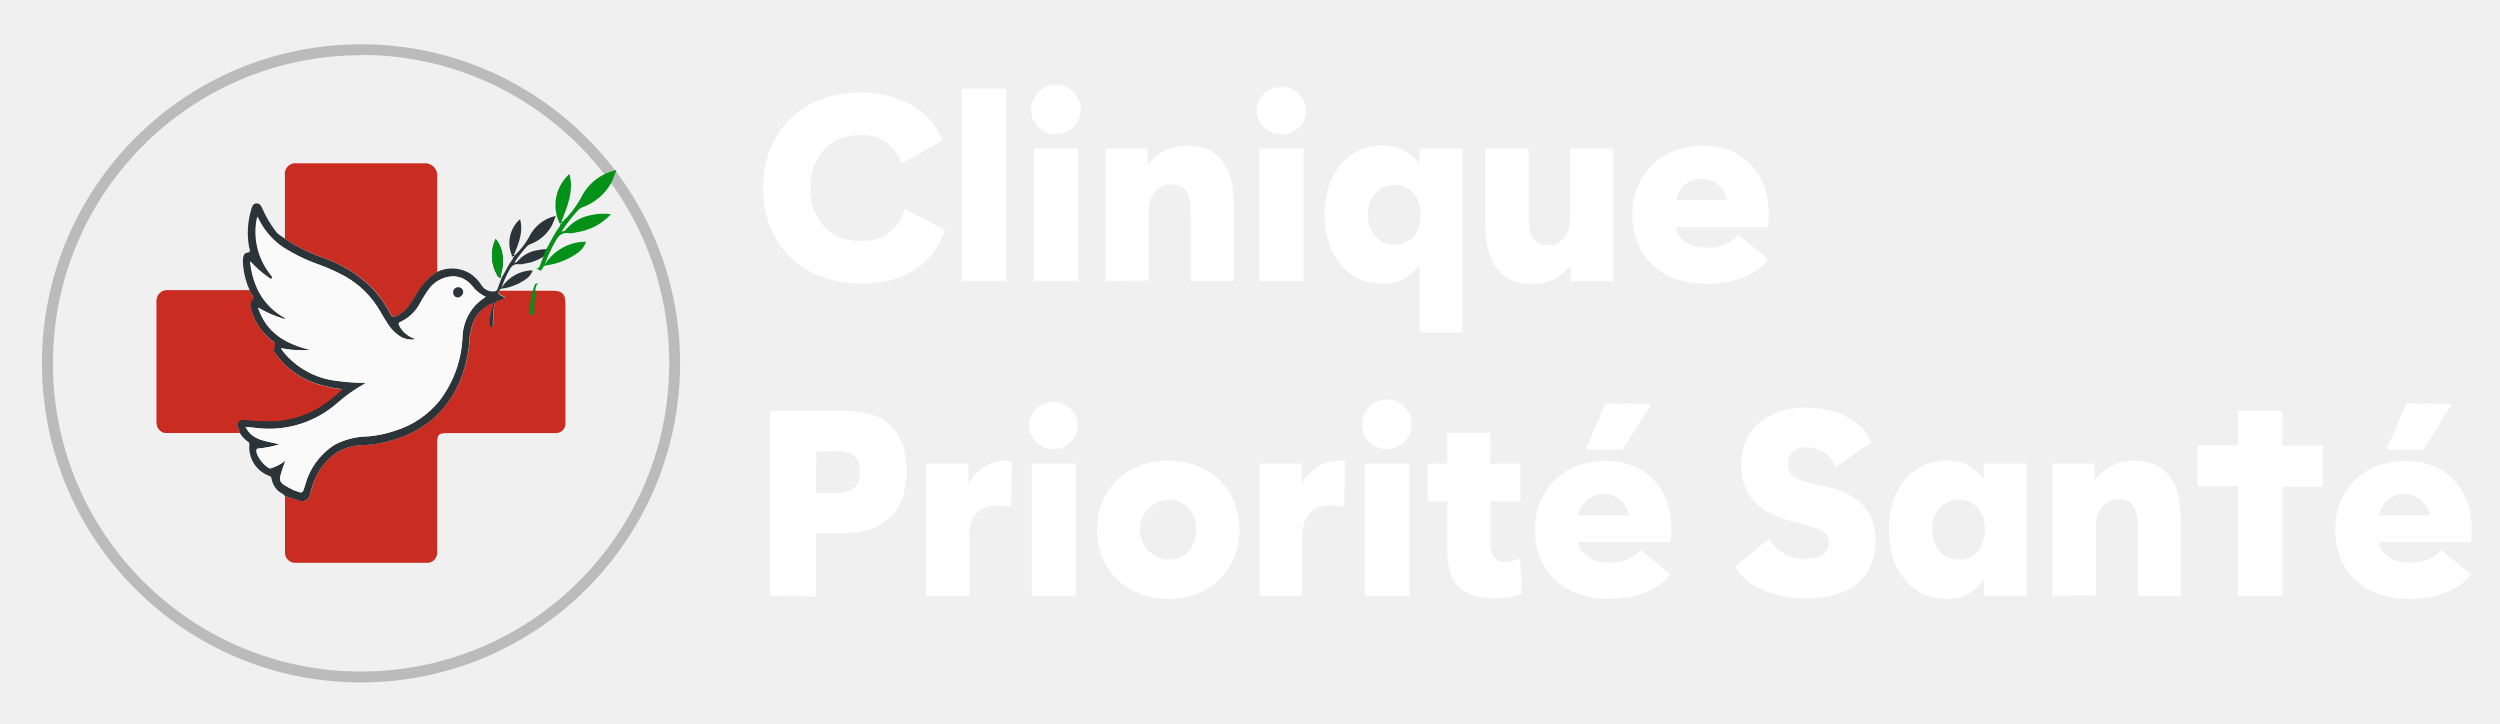
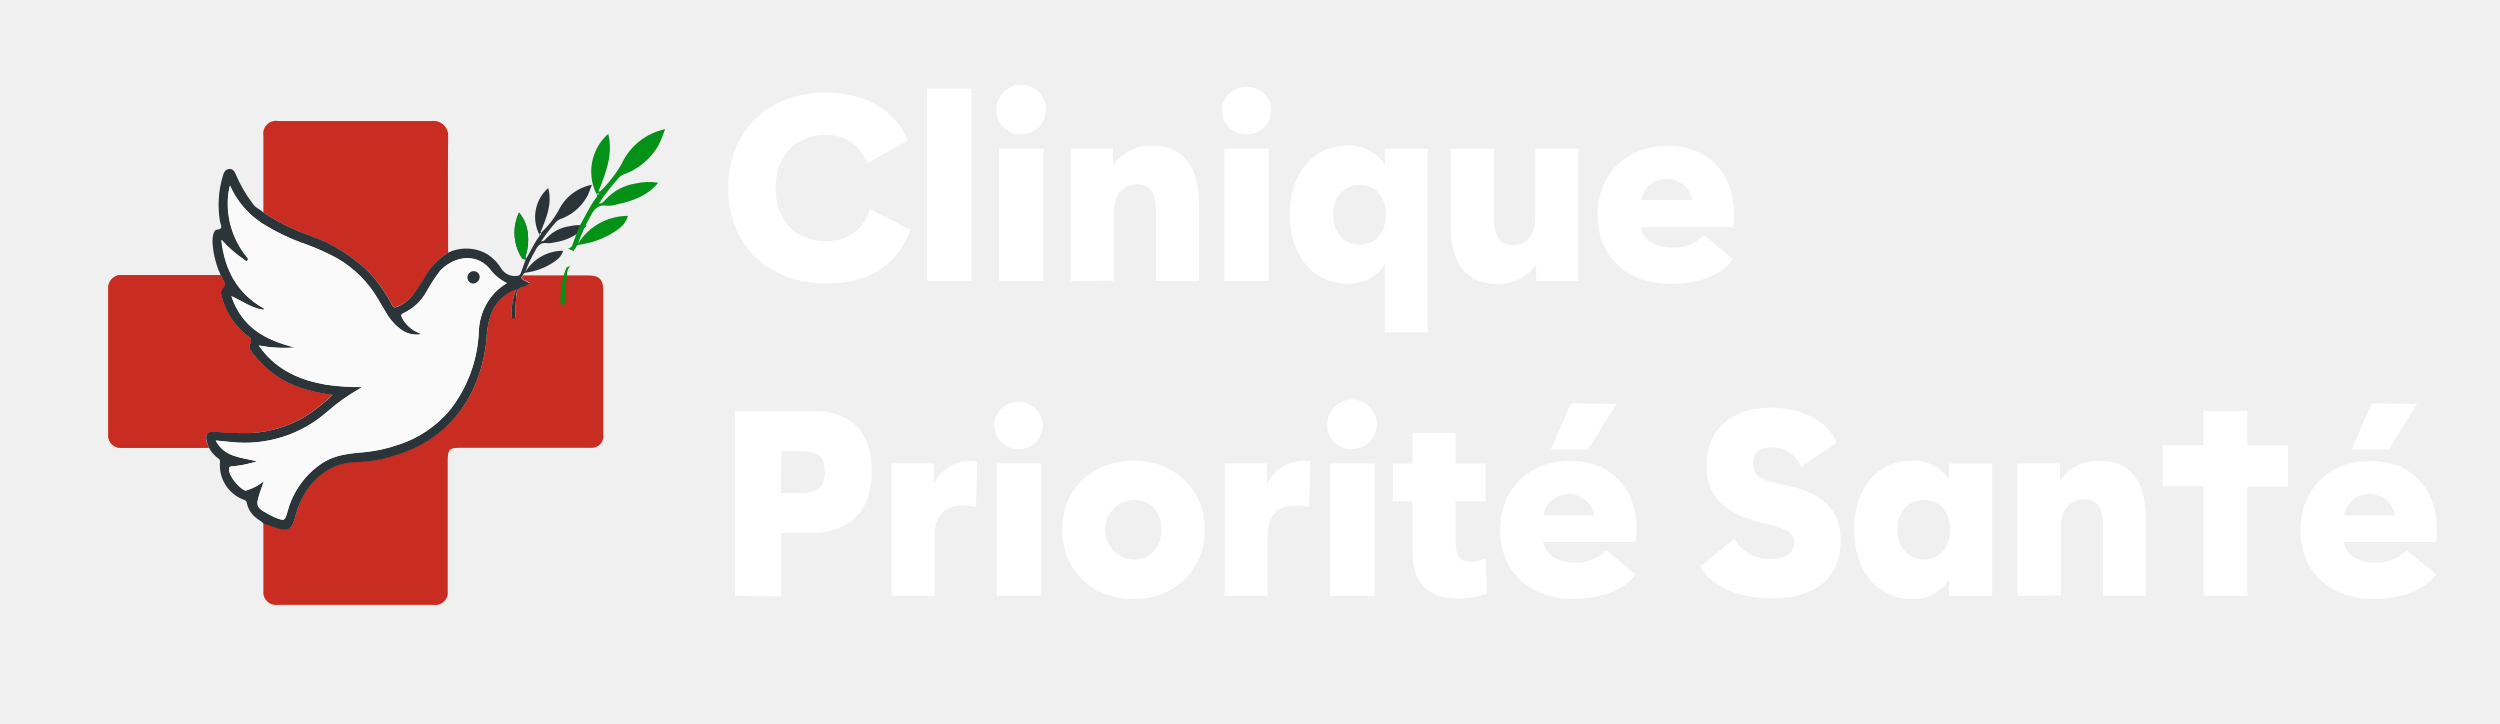
<svg xmlns="http://www.w3.org/2000/svg" id="Calque_1" data-name="Calque 1" viewBox="0 0 358.99 103.96">
  <defs>
-     <style>.cls-1{fill:#c92c20;}.cls-2{fill:#2a3439;}.cls-3{fill:#fbfafa;}.cls-4{fill:#039117;}.cls-5{fill:#fff;}.cls-6{fill:#bcbbbb;}.cls-7{fill:none;}</style>
+     <style>.cls-1{fill:#fff;}.cls-2{fill:#c92c20;}.cls-3{fill:#2a3439;}.cls-4{fill:#fbfafa;}.cls-5{fill:#039117;}.cls-6{fill:none;}</style>
  </defs>
-   <path class="cls-1" d="M71.74,41.75l7.66,0c1.31,0,1.79.49,1.79,1.79V60.65a1.38,1.38,0,0,1-1.52,1.54H64.18c-1.17,0-1.41.23-1.41,1.41V79.14a1.47,1.47,0,0,1-1.63,1.68q-9.28,0-18.58,0a1.49,1.49,0,0,1-1.64-1.63q0-4,0-8c.64.21,1.27.45,1.92.64a1.18,1.18,0,0,0,1.71-.92c.15-.51.28-1,.46-1.53,1-2.88,3.45-5.46,7.11-5.46a15.65,15.65,0,0,0,4.53-.81C63.57,61,66.8,55.31,67.41,49.35a9,9,0,0,1,.78-3.58,4.94,4.94,0,0,1,2.73-2.35,7.89,7.89,0,0,0-.56,3c0,.16-.09.4.22.4s.24-.23.23-.39a20.13,20.13,0,0,1,.12-2.2c0-.57.13-1.06.84-1.17a1.51,1.51,0,0,0,.77-.4l-.71-.37C71.53,42.18,71.45,42,71.74,41.75Z" />
-   <path class="cls-1" d="M34.41,62.18H24.05a1.46,1.46,0,0,1-1.55-1.61V43.37a1.51,1.51,0,0,1,1.71-1.68H35.84c.11.23.21.47.34.69s.27.5,0,.78a1,1,0,0,0-.2,1,8.58,8.58,0,0,0,2.83,4.6c.36.31.94.47.55,1.22-.22.42.22.89.51,1.27a11.56,11.56,0,0,0,5.65,3.92,20.71,20.71,0,0,0,3.6.78,20.91,20.91,0,0,1-3.24,2.54,13.91,13.91,0,0,1-6.55,2,32.28,32.28,0,0,1-4.28-.2c-.72,0-1.06.41-.86,1.12C34.21,61.63,34.32,61.9,34.41,62.18Z" />
-   <path class="cls-1" d="M40.91,34.28c0-3,0-6.06,0-9.09a1.53,1.53,0,0,1,1.75-1.74c6.06,0,12.12,0,18.18,0a1.76,1.76,0,0,1,1.94,1.94c0,4.55,0,9.11,0,13.66a8.53,8.53,0,0,0-2.83,3c-.34.57-.69,1.13-1.08,1.67a4.85,4.85,0,0,1-2,1.72c-.34.13-.52.11-.72-.27a16.39,16.39,0,0,0-2.77-3.89,18.61,18.61,0,0,0-6.83-4.22A23.79,23.79,0,0,1,40.91,34.28Z" />
-   <path class="cls-2" d="M40.91,34.28a23.79,23.79,0,0,0,5.6,2.78,18.61,18.61,0,0,1,6.83,4.22,16.39,16.39,0,0,1,2.77,3.89c.2.38.38.4.72.27a4.85,4.85,0,0,0,2-1.72c.39-.54.74-1.1,1.08-1.67a8.53,8.53,0,0,1,2.83-3,5,5,0,0,1,4.72.2A5.28,5.28,0,0,1,69.16,41a1.9,1.9,0,0,0,1.83.84.46.46,0,0,0,.46-.36c.2-.54.4-1.07.59-1.61h0c.54-.87.94-1.83,1.56-2.65.17-.21,0-.34-.07-.49a4.56,4.56,0,0,1,1.15-5.26c.48,1.83-.18,3.43-.82,5,0,.08-.12.18.07.18a11,11,0,0,0,2-2.53A5.59,5.59,0,0,1,79.81,31a14.89,14.89,0,0,1-.57,1.39A5.87,5.87,0,0,1,76,35.12a1.38,1.38,0,0,0-.45.39,18.19,18.19,0,0,0-1.7,2.21c.35,0,.48-.22.64-.39a4.7,4.7,0,0,1,2.7-1.41,5.42,5.42,0,0,1,2-.07,6.3,6.3,0,0,1-3.83,2,2,2,0,0,1-.76.1c-.79-.13-1.19.26-1.51.92A13.67,13.67,0,0,0,72,41.36a5.33,5.33,0,0,1,4.49-2.54A2.31,2.31,0,0,1,75.64,40a7.92,7.92,0,0,1-3.29,1.41c-.23,0-.53,0-.64.31a.17.17,0,0,0,0,.05h0c-.3.24-.22.43.08.58l.71.37a1.51,1.51,0,0,1-.77.4c-.71.11-.8.6-.84,1.17a20.13,20.13,0,0,0-.12,2.2c0,.16.07.4-.23.39s-.2-.24-.22-.4a7.89,7.89,0,0,1,.56-3,4.94,4.94,0,0,0-2.73,2.35,9,9,0,0,0-.78,3.58c-.61,6-3.84,11.62-10.74,13.71a15.65,15.65,0,0,1-4.53.81c-3.66,0-6.06,2.58-7.11,5.46-.18.5-.31,1-.46,1.53a1.18,1.18,0,0,1-1.71.92c-.65-.19-1.28-.43-1.92-.64-.22-.31-.59-.41-.87-.65A3,3,0,0,1,39,68.75a.45.45,0,0,0-.37-.43,4.36,4.36,0,0,1-2.82-4.48c0-.19,0-.27-.14-.37a4,4,0,0,1-1.22-1.29c-.09-.28-.2-.55-.27-.83-.2-.71.14-1.17.86-1.12a32.28,32.28,0,0,0,4.28.2,13.91,13.91,0,0,0,6.55-2,20.91,20.91,0,0,0,3.24-2.54,20.71,20.71,0,0,1-3.6-.78,11.56,11.56,0,0,1-5.65-3.92c-.29-.38-.73-.85-.51-1.27.39-.75-.19-.91-.55-1.22a8.58,8.58,0,0,1-2.83-4.6,1,1,0,0,1,.2-1c.32-.28.22-.5,0-.78s-.23-.46-.34-.69a11,11,0,0,1-.92-3.52,4.06,4.06,0,0,1,0-1.1c.06-.29.2-.67.46-.69.82-.08.44-.58.38-.93A11.68,11.68,0,0,1,36.1,30c.11-.36.25-.77.72-.79s.68.31.83.69a15.2,15.2,0,0,0,2,3.38C39.94,33.72,40.5,33.91,40.91,34.28ZM41,45.72a.4.4,0,0,1-.39.05,16.48,16.48,0,0,1-3.56-1.57c1.24,3.74,4.11,5.23,7.53,6.08A16,16,0,0,1,40.33,50l.39.53a11.57,11.57,0,0,0,7.61,4.13,27.35,27.35,0,0,0,4.2.28,1.49,1.49,0,0,1-.23.18,22.17,22.17,0,0,0-3.85,2.73A14.81,14.81,0,0,1,37,61.48l-1.75-.18c1.06,2.07,3.1,2,4.89,2.51-.54.14-1,.28-1.52.38s-1.05.17-1.58.23c-.17,0-.18.09-.21.24-.12.83,1.25,2.38,1.9,2.6.12,0,.21,0,.31-.07A6,6,0,0,0,41,66.13c-.15.42-.27.74-.38,1.06-.67,2-.67,2.06,1.53,3.18l.15.06c1.16.45,1.16.45,1.51-.73A9.91,9.91,0,0,1,48,63.89a10.57,10.57,0,0,1,4.91-1.23,16.4,16.4,0,0,0,3.8-.81,13.2,13.2,0,0,0,6.34-4.25,16.09,16.09,0,0,0,3.35-9.33,7.09,7.09,0,0,1,1.85-4.44,7.35,7.35,0,0,1,1.49-1.19,5.55,5.55,0,0,1-2.06-1.71c-1.87-2.15-4.62-1.16-5.91.32a19.86,19.86,0,0,0-1.51,2.37,6,6,0,0,1-2.73,2.59c-.34.14-.35.29-.17.62a3.82,3.82,0,0,0,1.89,1.7c.1,0,.25,0,.27.21a3.13,3.13,0,0,1-2-.39,6,6,0,0,1-2-2.09c-.35-.53-.65-1.1-1-1.65a13.36,13.36,0,0,0-4.89-4.87A26.74,26.74,0,0,0,46,38.07a25.56,25.56,0,0,1-5.32-2.56A10.57,10.57,0,0,1,37,31.12a10.94,10.94,0,0,0-.2,1.13,9.9,9.9,0,0,0,2.12,7.22c.12.16.32.34.14.52s-.32-.07-.47-.16a14.62,14.62,0,0,1-2.63-2.31C36.32,41.19,37.86,44,41,45.72Zm32.64-8.85.08.07a.33.33,0,0,0,.07-.13s0,0-.07-.07Z" />
-   <path class="cls-2" d="M72,39.82c-.32.08-.48,0-.63-.35a5.6,5.6,0,0,1-.2-5.16,4.46,4.46,0,0,1,1,2.46,6.12,6.12,0,0,1-.2,2.48.62.62,0,0,0,0,.58Z" />
-   <path class="cls-3" d="M41,45.72c-3.17-1.76-4.71-4.53-5.11-8.2a14.62,14.62,0,0,0,2.63,2.31c.15.09.31.31.47.16s0-.36-.14-.52a9.9,9.9,0,0,1-2.12-7.22,10.94,10.94,0,0,1,.2-1.13,10.57,10.57,0,0,0,3.71,4.39A25.56,25.56,0,0,0,46,38.07a26.74,26.74,0,0,1,3.65,1.67,13.36,13.36,0,0,1,4.89,4.87c.33.55.63,1.12,1,1.65a6,6,0,0,0,2,2.09,3.13,3.13,0,0,0,2,.39c0-.16-.17-.16-.27-.21a3.82,3.82,0,0,1-1.89-1.7c-.18-.33-.17-.48.17-.62a6,6,0,0,0,2.73-2.59,19.86,19.86,0,0,1,1.51-2.37c1.29-1.48,4-2.47,5.91-.32a5.55,5.55,0,0,0,2.06,1.71,7.35,7.35,0,0,0-1.49,1.19,7.09,7.09,0,0,0-1.85,4.44,16.09,16.09,0,0,1-3.35,9.33,13.2,13.2,0,0,1-6.34,4.25,16.4,16.4,0,0,1-3.8.81A10.57,10.57,0,0,0,48,63.89a9.91,9.91,0,0,0-4.21,5.81c-.35,1.18-.35,1.18-1.51.73l-.15-.06c-2.2-1.12-2.2-1.15-1.53-3.18.11-.32.23-.64.38-1.06a6,6,0,0,1-1.93,1.06c-.1,0-.19.1-.31.07-.65-.22-2-1.77-1.9-2.6,0-.15,0-.22.21-.24.53-.06,1.06-.13,1.58-.23s1-.24,1.52-.38c-1.79-.5-3.83-.44-4.89-2.51l1.75.18a14.81,14.81,0,0,0,11.44-3.59,22.17,22.17,0,0,1,3.85-2.73,1.49,1.49,0,0,0,.23-.18,27.35,27.35,0,0,1-4.2-.28,11.57,11.57,0,0,1-7.61-4.13L40.33,50a16,16,0,0,0,4.28.24c-3.42-.85-6.29-2.34-7.53-6.08a16.48,16.48,0,0,0,3.56,1.57A.4.4,0,0,0,41,45.72Zm24.76-3a.84.84,0,0,0,.72-.74.69.69,0,0,0-.72-.72.71.71,0,0,0-.72.73A.69.69,0,0,0,65.79,42.71Z" />
-   <path class="cls-3" d="M73.67,36.87l.08-.13s.08.06.07.07a.33.33,0,0,1-.07.13Z" />
-   <path class="cls-3" d="M73.92,36.65c-.19,0-.12-.1-.07-.18Z" />
-   <path class="cls-2" d="M65.79,42.71a.69.69,0,0,1-.72-.73.71.71,0,0,1,.72-.73.69.69,0,0,1,.72.72A.84.84,0,0,1,65.79,42.71Z" />
-   <path class="cls-1" d="M34.41,62.18H24.05a1.46,1.46,0,0,1-1.55-1.61V43.37a1.51,1.51,0,0,1,1.71-1.68H35.84c.11.23.21.47.34.69s.27.5,0,.78a1,1,0,0,0-.2,1,8.58,8.58,0,0,0,2.83,4.6c.36.31.94.47.55,1.22-.22.42.22.89.51,1.27a11.56,11.56,0,0,0,5.65,3.92,20.71,20.71,0,0,0,3.6.78,20.91,20.91,0,0,1-3.24,2.54,13.91,13.91,0,0,1-6.55,2,32.28,32.28,0,0,1-4.28-.2c-.72,0-1.06.41-.86,1.12C34.21,61.63,34.32,61.9,34.41,62.18Z" />
-   <path class="cls-4" d="M72,39.82c-.32.08-.48,0-.63-.35a5.6,5.6,0,0,1-.2-5.16,4.46,4.46,0,0,1,1,2.46,6.12,6.12,0,0,1-.2,2.48.62.62,0,0,0,0,.58Z" />
-   <path class="cls-3" d="M73.67,36.87l.08-.13s.08.06.07.07a.33.33,0,0,1-.07.13Z" />
-   <path class="cls-3" d="M73.92,36.65c-.19,0-.12-.1-.07-.18Z" />
-   <path class="cls-5" d="M109.57,27c0-8.21,5.76-13.71,14-13.71,5.84,0,10.24,2.75,11.75,6.89l-5.84,3.28a5.91,5.91,0,0,0-6-4.07c-4.29,0-7.12,3.13-7.12,7.61s2.75,7.61,7.2,7.61a6.1,6.1,0,0,0,6.33-4.59l5.84,3c-1.85,5.09-6,7.69-11.91,7.69C115.37,40.76,109.57,35.25,109.57,27Z" />
-   <path class="cls-5" d="M138.13,40.34V12.73h6.37V40.34Z" />
-   <path class="cls-5" d="M148.08,15.85a3.56,3.56,0,1,1,3.58,3.43A3.45,3.45,0,0,1,148.08,15.85Zm.37,24.49v-19h6.37v19Z" />
-   <path class="cls-5" d="M158.74,40.34v-19h6.06v2.41a6.69,6.69,0,0,1,5.77-2.82c4.14,0,6.59,2.71,6.59,8.29V40.34H171V30.47c0-3-1-4-2.82-4-2,0-3.24,1.66-3.24,4v9.83Z" />
-   <path class="cls-5" d="M180.44,15.85A3.42,3.42,0,0,1,184,12.5a3.38,3.38,0,0,1,3.54,3.35A3.42,3.42,0,0,1,184,19.28,3.46,3.46,0,0,1,180.44,15.85Zm.38,24.49v-19h6.37v19Z" />
-   <path class="cls-5" d="M203.84,47.72V38a6.12,6.12,0,0,1-5.39,2.72c-4.86,0-8.25-4-8.25-9.91s3.39-9.91,8.29-9.91a6,6,0,0,1,5.35,2.75V21.35H210V47.72ZM204,30.85c0-2.56-1.43-4.3-3.73-4.3s-3.84,1.74-3.84,4.3,1.58,4.29,3.84,4.29S204,33.41,204,30.85Z" />
-   <path class="cls-5" d="M213.3,32.47V21.35h6.21v9.84c0,3,1.09,4,2.83,4,2.07,0,3.12-1.66,3.12-4V21.35h6.18v19h-6.06V38a6.6,6.6,0,0,1-5.65,2.79C215.75,40.76,213.3,38,213.3,32.47Z" />
-   <path class="cls-5" d="M253.87,32.62H240.61c.3,1.66,1.77,2.94,4.56,2.94a5.87,5.87,0,0,0,4.48-1.81l4.22,3.46c-1.62,2.34-5.16,3.55-8.89,3.55-6.59,0-10.58-4.11-10.58-9.91,0-6,4.29-9.91,10.09-9.91,5.62,0,9.5,3.73,9.5,9.91A14.1,14.1,0,0,1,253.87,32.62Zm-13.22-3.88H248a3.71,3.71,0,0,0-7.31,0Z" />
-   <path class="cls-5" d="M110.55,85.55V59h10.93c6,0,8.7,3.27,8.7,8.55,0,5.69-2.94,9-9,9h-4v9.08Zm6.59-14.76h3c2.33,0,3.31-1,3.31-3s-.75-3-3.24-3h-3Z" />
-   <path class="cls-5" d="M133,85.55v-19h6.07v3a5.9,5.9,0,0,1,5.39-3.39,5.84,5.84,0,0,1,.86.08l-.15,6.55a11.48,11.48,0,0,0-2.11-.19c-2.67,0-3.88,1.89-3.88,4.34v8.62Z" />
-   <path class="cls-5" d="M147.77,61.07a3.42,3.42,0,0,1,3.58-3.36,3.39,3.39,0,1,1,0,6.78A3.45,3.45,0,0,1,147.77,61.07Zm.38,24.48v-19h6.37v19Z" />
-   <path class="cls-5" d="M157.53,76.06c0-6,4.49-9.91,10.25-9.91s10.21,4,10.21,9.91S173.62,86,167.78,86,157.53,82,157.53,76.06Zm14.24,0c0-2.56-1.54-4.29-4-4.29a4.3,4.3,0,0,0,0,8.59C170.23,80.36,171.77,78.62,171.77,76.06Z" />
-   <path class="cls-5" d="M180.86,85.55v-19h6.06v3a5.92,5.92,0,0,1,5.39-3.39,5.71,5.71,0,0,1,.86.08L193,72.78a11.48,11.48,0,0,0-2.11-.19c-2.67,0-3.88,1.89-3.88,4.34v8.62Z" />
-   <path class="cls-5" d="M195.59,61.07a3.56,3.56,0,1,1,3.58,3.42A3.41,3.41,0,0,1,195.59,61.07ZM196,85.55v-19h6.37v19Z" />
-   <path class="cls-5" d="M218.53,85.22a10.53,10.53,0,0,1-4,.71c-5.09,0-6.71-2.6-6.71-7V72H205V66.57h2.82V62.16H214v4.41h4.33V72H214v5.69c0,2.15.68,3,2.07,3a5.2,5.2,0,0,0,2.23-.52Z" />
-   <path class="cls-5" d="M239.86,77.83H226.59c.31,1.66,1.78,2.94,4.56,2.94A5.89,5.89,0,0,0,235.64,79l4.22,3.47C238.24,84.76,234.7,86,231,86c-6.59,0-10.58-4.11-10.58-9.91,0-6,4.29-9.91,10.1-9.91,5.61,0,9.49,3.73,9.49,9.91A16,16,0,0,1,239.86,77.83ZM226.63,74h7.31a3.71,3.71,0,0,0-7.31,0Zm10.51-16L233,64.57h-5.31l2.86-6.63Z" />
-   <path class="cls-5" d="M249.16,81.34l4.9-4a5.65,5.65,0,0,0,5.2,2.9c1.92,0,3.35-.68,3.35-2.26s-1.13-2.07-4.1-2.79c-4.79-1.13-8.48-3.09-8.48-8.44,0-5.16,3.84-8.21,9.16-8.21,5,0,8.51,2.26,9.53,5l-5.09,3.51a4.49,4.49,0,0,0-4.14-2.83c-1.66,0-2.75.83-2.75,2.37,0,1.81,1.13,2.38,4.63,3.09,4.48.91,7.95,2.87,7.95,7.92,0,5.38-3.69,8.32-9.76,8.32C254.51,85.93,250.71,84.16,249.16,81.34Z" />
-   <path class="cls-5" d="M271.24,76.06c0-6,3.39-9.91,8.29-9.91a6,6,0,0,1,5.35,2.75V66.57h6.18v19h-6.18V83.26A6.11,6.11,0,0,1,279.5,86C274.63,86,271.24,82,271.24,76.06Zm13.79,0c0-2.56-1.43-4.29-3.73-4.29s-3.84,1.73-3.84,4.29,1.58,4.3,3.84,4.3S285,78.62,285,76.06Z" />
-   <path class="cls-5" d="M294.72,85.55v-19h6.06V69a6.7,6.7,0,0,1,5.77-2.83c4.14,0,6.59,2.72,6.59,8.29V85.55H307V75.68c0-3-1-4-2.82-4-2,0-3.24,1.66-3.24,4v9.83Z" />
-   <path class="cls-5" d="M321.39,85.55V69.81h-5.84V63.93h5.84V59h6.33v5h5.84v5.88h-5.84V85.55Z" />
-   <path class="cls-5" d="M354.81,77.83H341.55c.3,1.66,1.77,2.94,4.56,2.94A5.87,5.87,0,0,0,350.59,79l4.22,3.47c-1.62,2.33-5.16,3.54-8.89,3.54-6.59,0-10.59-4.11-10.59-9.91,0-6,4.3-9.91,10.1-9.91,5.61,0,9.49,3.73,9.49,9.91A13.88,13.88,0,0,1,354.81,77.83ZM341.59,74h7.31a3.71,3.71,0,0,0-7.31,0Zm10.51-16L348,64.57h-5.31l2.86-6.63Z" />
-   <path class="cls-6" d="M51.85,98A45.82,45.82,0,1,1,97.66,52.13,45.87,45.87,0,0,1,51.85,98Zm0-90.07A44.25,44.25,0,1,0,96.1,52.13,44.31,44.31,0,0,0,51.85,7.88Z" />
-   <path class="cls-7" d="M80.57,32l-.1.16.1.1a.75.75,0,0,0,.1-.17S80.6,32,80.57,32Z" />
-   <path class="cls-4" d="M83.49,29.82a7.75,7.75,0,0,0,4.29-3.57c.3-.59.47-1.18.74-1.83a7.35,7.35,0,0,0-5.14,4.08,14.22,14.22,0,0,1-2.58,3.33c-.26,0-.16-.13-.09-.24.83-2.11,1.7-4.21,1.06-6.61a6,6,0,0,0-1.5,6.9c.08.19.31.36.1.64C79.55,33.6,79,34.85,78.32,36v0c-.25.71-.52,1.41-.77,2.12a.6.6,0,0,1-.55.46l.7.32c0-.11.07-.23.24-.37h0a.33.33,0,0,1,0-.06c.14-.42.54-.34.84-.41a10.18,10.18,0,0,0,4.31-1.85,3,3,0,0,0,1.06-1.5A6.93,6.93,0,0,0,78.23,38a18,18,0,0,1,1.5-3.3c.43-.87,1-1.38,2-1.21a2.89,2.89,0,0,0,1-.12,8.35,8.35,0,0,0,5-2.6,7.13,7.13,0,0,0-2.69.09,6.11,6.11,0,0,0-3.54,1.85c-.21.22-.38.55-.85.52a23.75,23.75,0,0,1,2.23-2.91A1.8,1.8,0,0,1,83.49,29.82Zm-2.92,2.39-.1-.1.1-.16s.1.07.1.09A.75.75,0,0,1,80.57,32.21Z" />
-   <path class="cls-7" d="M77.28,40.6l.6-.28A1.16,1.16,0,0,0,77.28,40.6Z" />
-   <path class="cls-4" d="M76.13,44.69c0,.21-.12.53.29.53s.31-.3.3-.51c0-1,.08-1.93.15-2.89a1.81,1.81,0,0,1,.41-1.22l-.45.21A10,10,0,0,0,76.13,44.69Z" />
+   <path class="cls-1" d="M104.57,27c0-8.21,5.76-13.71,14-13.71,5.84,0,10.24,2.75,11.75,6.89l-5.84,3.28a5.91,5.91,0,0,0-6-4.07c-4.29,0-7.12,3.13-7.12,7.61s2.75,7.61,7.2,7.61a6.1,6.1,0,0,0,6.33-4.59l5.84,3c-1.85,5.09-6,7.69-11.91,7.69C110.37,40.76,104.57,35.25,104.57,27Z" />
+   <path class="cls-1" d="M133.13,40.34V12.73h6.37V40.34Z" />
+   <path class="cls-1" d="M143.08,15.85a3.56,3.56,0,1,1,3.58,3.43A3.45,3.45,0,0,1,143.08,15.85Zm.37,24.49v-19h6.37v19Z" />
+   <path class="cls-1" d="M153.74,40.34v-19h6.06v2.41a6.69,6.69,0,0,1,5.77-2.82c4.14,0,6.59,2.71,6.59,8.29V40.34H166V30.47c0-3-1-4-2.82-4-2,0-3.24,1.66-3.24,4v9.83Z" />
+   <path class="cls-1" d="M175.44,15.85A3.42,3.42,0,0,1,179,12.5a3.38,3.38,0,0,1,3.54,3.35A3.42,3.42,0,0,1,179,19.28,3.46,3.46,0,0,1,175.44,15.85Zm.38,24.49v-19h6.37v19Z" />
+   <path class="cls-1" d="M198.84,47.72V38a6.12,6.12,0,0,1-5.39,2.72c-4.86,0-8.25-4-8.25-9.91s3.39-9.91,8.29-9.91a6,6,0,0,1,5.35,2.75V21.35H205V47.72ZM199,30.85c0-2.56-1.43-4.3-3.73-4.3s-3.84,1.74-3.84,4.3,1.58,4.29,3.84,4.29S199,33.41,199,30.85Z" />
+   <path class="cls-1" d="M208.3,32.47V21.35h6.21v9.84c0,3,1.09,4,2.83,4,2.07,0,3.12-1.66,3.12-4V21.35h6.18v19h-6.06V38a6.6,6.6,0,0,1-5.65,2.79C210.75,40.76,208.3,38,208.3,32.47Z" />
+   <path class="cls-1" d="M248.87,32.62H235.61c.3,1.66,1.77,2.94,4.56,2.94a5.87,5.87,0,0,0,4.48-1.81l4.22,3.46c-1.62,2.34-5.16,3.55-8.89,3.55-6.59,0-10.58-4.11-10.58-9.91,0-6,4.29-9.91,10.09-9.91,5.62,0,9.5,3.73,9.5,9.91A14.1,14.1,0,0,1,248.87,32.62Zm-13.22-3.88H243a3.71,3.71,0,0,0-7.31,0Z" />
+   <path class="cls-1" d="M105.55,85.55V59h10.93c6,0,8.7,3.27,8.7,8.55,0,5.69-2.94,9-9,9h-4v9.08Zm6.59-14.76h3c2.33,0,3.31-1,3.31-3s-.75-3-3.24-3h-3Z" />
+   <path class="cls-1" d="M128,85.55v-19h6.07v3a5.9,5.9,0,0,1,5.39-3.39,5.84,5.84,0,0,1,.86.08l-.15,6.55a11.48,11.48,0,0,0-2.11-.19c-2.67,0-3.88,1.89-3.88,4.34v8.62Z" />
+   <path class="cls-1" d="M142.77,61.07a3.42,3.42,0,0,1,3.58-3.36,3.39,3.39,0,1,1,0,6.78A3.45,3.45,0,0,1,142.77,61.07Zm.38,24.48v-19h6.37v19Z" />
+   <path class="cls-1" d="M152.53,76.06c0-6,4.49-9.91,10.25-9.91s10.21,4,10.21,9.91S168.62,86,162.78,86,152.53,82,152.53,76.06Zm14.24,0c0-2.56-1.54-4.29-4-4.29a4.3,4.3,0,0,0,0,8.59C165.23,80.36,166.77,78.62,166.77,76.06Z" />
+   <path class="cls-1" d="M175.86,85.55v-19h6.06v3a5.92,5.92,0,0,1,5.39-3.39,5.71,5.71,0,0,1,.86.08L188,72.78a11.48,11.48,0,0,0-2.11-.19c-2.67,0-3.88,1.89-3.88,4.34v8.62Z" />
+   <path class="cls-1" d="M190.59,61.07a3.56,3.56,0,1,1,3.58,3.42A3.41,3.41,0,0,1,190.59,61.07ZM191,85.55v-19h6.37v19Z" />
+   <path class="cls-1" d="M213.53,85.22a10.53,10.53,0,0,1-4,.71c-5.09,0-6.71-2.6-6.71-7V72H200V66.57h2.82V62.16H209v4.41h4.33V72H209v5.69c0,2.15.68,3,2.07,3a5.2,5.2,0,0,0,2.23-.52Z" />
+   <path class="cls-1" d="M234.86,77.83H221.59c.31,1.66,1.78,2.94,4.56,2.94A5.89,5.89,0,0,0,230.64,79l4.22,3.47C233.24,84.76,229.7,86,226,86c-6.59,0-10.58-4.11-10.58-9.91,0-6,4.29-9.91,10.1-9.91,5.61,0,9.49,3.73,9.49,9.91A16,16,0,0,1,234.86,77.83ZM221.63,74h7.31a3.71,3.71,0,0,0-7.31,0Zm10.51-16L228,64.57h-5.31l2.86-6.63Z" />
+   <path class="cls-1" d="M244.16,81.34l4.9-4a5.65,5.65,0,0,0,5.2,2.9c1.92,0,3.35-.68,3.35-2.26s-1.13-2.07-4.1-2.79c-4.79-1.13-8.48-3.09-8.48-8.44,0-5.16,3.84-8.21,9.16-8.21,5,0,8.51,2.26,9.53,5l-5.09,3.51a4.49,4.49,0,0,0-4.14-2.83c-1.66,0-2.75.83-2.75,2.37,0,1.81,1.13,2.38,4.63,3.09,4.48.91,7.95,2.87,7.95,7.92,0,5.38-3.69,8.32-9.76,8.32C249.51,85.93,245.71,84.16,244.16,81.34Z" />
+   <path class="cls-1" d="M266.24,76.06c0-6,3.39-9.91,8.29-9.91a6,6,0,0,1,5.35,2.75V66.57h6.18v19h-6.18V83.26A6.11,6.11,0,0,1,274.5,86C269.63,86,266.24,82,266.24,76.06Zm13.79,0c0-2.56-1.43-4.29-3.73-4.29s-3.84,1.73-3.84,4.29,1.58,4.3,3.84,4.3S280,78.62,280,76.06Z" />
+   <path class="cls-1" d="M289.72,85.55v-19h6.06V69a6.7,6.7,0,0,1,5.77-2.83c4.14,0,6.59,2.72,6.59,8.29V85.55H302V75.68c0-3-1-4-2.82-4-2,0-3.24,1.66-3.24,4v9.83Z" />
+   <path class="cls-1" d="M316.39,85.55V69.81h-5.84V63.93h5.84V59h6.33v5h5.84v5.88h-5.84V85.55Z" />
+   <path class="cls-1" d="M349.81,77.83H336.55c.3,1.66,1.77,2.94,4.56,2.94A5.87,5.87,0,0,0,345.59,79l4.22,3.47c-1.62,2.33-5.16,3.54-8.89,3.54-6.59,0-10.59-4.11-10.59-9.91,0-6,4.3-9.91,10.1-9.91,5.61,0,9.49,3.73,9.49,9.91A13.88,13.88,0,0,1,349.81,77.83ZM336.59,74h7.31a3.71,3.71,0,0,0-7.31,0Zm10.51-16L343,64.57h-5.31l2.86-6.63Z" />
+   <path class="cls-2" d="M75.18,39.55l9.28,0c1.59,0,2.17.59,2.17,2.18v20.7a1.67,1.67,0,0,1-1.84,1.87H66c-1.42,0-1.71.28-1.71,1.71V84.86a1.79,1.79,0,0,1-2,2H39.82a1.82,1.82,0,0,1-2-2q0-4.87,0-9.75c.78.27,1.54.55,2.33.78,1.12.34,1.72,0,2.07-1.12.19-.61.34-1.24.56-1.84,1.27-3.5,4.18-6.62,8.61-6.63a19,19,0,0,0,5.49-1c8.37-2.53,12.28-9.39,13-16.62a11,11,0,0,1,.94-4.33,6,6,0,0,1,3.32-2.86,9.4,9.4,0,0,0-.68,3.69c0,.19-.12.48.26.49s.29-.28.28-.48a26.18,26.18,0,0,1,.14-2.66c.06-.69.16-1.28,1-1.42a1.87,1.87,0,0,0,.94-.49l-.87-.44C74.92,40.07,74.83,39.84,75.18,39.55Z" />
+   <path class="cls-2" d="M30,64.3q-6.28,0-12.56,0a1.76,1.76,0,0,1-1.88-2V41.51a1.83,1.83,0,0,1,2.07-2l14.09,0c.14.28.26.57.42.84s.32.6-.07,1a1.19,1.19,0,0,0-.24,1.19A10.46,10.46,0,0,0,35.22,48c.42.37,1.13.56.66,1.47-.27.51.27,1.07.62,1.54a14,14,0,0,0,6.85,4.75,24.26,24.26,0,0,0,4.36.94,26.4,26.4,0,0,1-3.93,3.09,17,17,0,0,1-7.94,2.38A40.83,40.83,0,0,1,30.66,62c-.87-.07-1.28.5-1.05,1.35C29.7,63.64,29.83,64,30,64.3Z" />
+   <path class="cls-2" d="M37.82,30.51c0-3.68,0-7.35,0-11A1.85,1.85,0,0,1,40,17.38c7.34,0,14.69,0,22,0a2.11,2.11,0,0,1,2.35,2.34c-.06,5.52,0,11,0,16.56a10.12,10.12,0,0,0-3.43,3.66c-.42.68-.83,1.37-1.31,2A5.86,5.86,0,0,1,57.11,44c-.41.17-.63.14-.87-.33A20.48,20.48,0,0,0,52.89,39a22.87,22.87,0,0,0-8.28-5.11A29,29,0,0,1,37.82,30.51Z" />
+   <path class="cls-3" d="M37.82,30.51a29,29,0,0,0,6.79,3.36A22.87,22.87,0,0,1,52.89,39a20.48,20.48,0,0,1,3.35,4.71c.24.47.46.5.87.33a5.86,5.86,0,0,0,2.46-2.08c.48-.65.89-1.34,1.31-2a10.12,10.12,0,0,1,3.43-3.66,6.05,6.05,0,0,1,5.71.23,6.43,6.43,0,0,1,2,2.09,2.3,2.3,0,0,0,2.21,1,.56.56,0,0,0,.57-.43c.23-.65.47-1.31.71-2h0c.65-1,1.14-2.21,1.89-3.2.2-.27,0-.42-.09-.59A5.56,5.56,0,0,1,78.72,27c.59,2.22-.21,4.16-1,6.11-.06.11-.16.23.08.22a13.27,13.27,0,0,0,2.39-3.07A6.75,6.75,0,0,1,85,26.53c-.25.6-.41,1.14-.69,1.69a7.2,7.2,0,0,1-4,3.3,1.89,1.89,0,0,0-.56.46,25.77,25.77,0,0,0-2.06,2.69c.43,0,.59-.27.79-.47a5.55,5.55,0,0,1,3.27-1.71,6.26,6.26,0,0,1,2.48-.08,7.74,7.74,0,0,1-4.65,2.4,2.64,2.64,0,0,1-.92.11c-1-.16-1.43.31-1.82,1.11a17,17,0,0,0-1.4,3A6.4,6.4,0,0,1,80.88,36a2.68,2.68,0,0,1-1,1.38,9.29,9.29,0,0,1-4,1.71c-.27.07-.64,0-.77.38a.33.33,0,0,0,0,.06h0c-.36.29-.27.52.09.71l.87.44a1.87,1.87,0,0,1-.94.49c-.86.14-1,.73-1,1.42a26.18,26.18,0,0,0-.14,2.66c0,.2.09.49-.28.48s-.25-.3-.26-.49a9.4,9.4,0,0,1,.68-3.69,6,6,0,0,0-3.32,2.86,11,11,0,0,0-.94,4.33c-.74,7.23-4.65,14.09-13,16.62a19,19,0,0,1-5.49,1c-4.43,0-7.34,3.13-8.61,6.63-.22.6-.37,1.23-.56,1.84-.35,1.12-1,1.46-2.07,1.12-.79-.23-1.55-.51-2.33-.78-.27-.36-.71-.5-1-.78a3.55,3.55,0,0,1-1.35-2.11.56.56,0,0,0-.46-.52,5.28,5.28,0,0,1-3.41-5.43c0-.24,0-.32-.17-.44A4.73,4.73,0,0,1,30,64.3c-.12-.33-.25-.66-.34-1-.23-.85.18-1.42,1.05-1.35a40.83,40.83,0,0,0,5.18.24,17,17,0,0,0,7.94-2.38,26.4,26.4,0,0,0,3.93-3.09,24.26,24.26,0,0,1-4.36-.94A14,14,0,0,1,36.5,51c-.35-.47-.89-1-.62-1.54.47-.91-.24-1.1-.66-1.47a10.46,10.46,0,0,1-3.44-5.58A1.19,1.19,0,0,1,32,41.25c.39-.35.27-.61.07-1s-.28-.56-.42-.84a13.08,13.08,0,0,1-1.11-4.26,4.56,4.56,0,0,1,.05-1.33c.07-.36.24-.81.56-.84,1-.09.53-.7.45-1.13A14.3,14.3,0,0,1,32,25.27c.13-.44.3-.94.88-1s.82.38,1,.83a19.49,19.49,0,0,0,2.38,4.1C36.64,29.83,37.33,30.05,37.82,30.51ZM38,44.36a.5.5,0,0,1-.46.07c-1.53-.28-2.78-1.22-4.32-1.91,1.5,4.53,5,6.34,9.12,7.37a19.48,19.48,0,0,1-5.19-.29l.47.64c2.35,3,5.58,4.39,9.23,5a33.74,33.74,0,0,0,5.09.34c-.15.11-.21.17-.28.21A27.23,27.23,0,0,0,47,59.11a17.93,17.93,0,0,1-13.86,4.35L31,63.25c1.28,2.5,3.76,2.42,5.93,3-.65.17-1.24.35-1.85.47s-1.27.2-1.9.27c-.21,0-.23.11-.26.29-.15,1,1.51,2.89,2.3,3.15.15.05.25,0,.38-.08A7.17,7.17,0,0,0,37.9,69.1c-.18.5-.32.89-.45,1.28-.82,2.45-.81,2.5,1.85,3.85l.18.08c1.41.54,1.4.54,1.83-.89a12,12,0,0,1,5.1-7c1.83-1.16,3.9-1.3,6-1.49a20,20,0,0,0,4.6-1,16.05,16.05,0,0,0,7.69-5.16,19.53,19.53,0,0,0,4.06-11.3A8.53,8.53,0,0,1,71,42.07a8.69,8.69,0,0,1,1.81-1.44,6.52,6.52,0,0,1-2.5-2.08c-2.27-2.6-5.6-1.4-7.16.4a24.82,24.82,0,0,0-1.83,2.86A7.24,7.24,0,0,1,58,45c-.41.17-.41.35-.2.74A4.71,4.71,0,0,0,60,47.77c.12,0,.3.06.33.26a3.86,3.86,0,0,1-2.44-.48A7.41,7.41,0,0,1,55.51,45c-.43-.65-.79-1.34-1.19-2a16.18,16.18,0,0,0-5.92-5.9,33.48,33.48,0,0,0-4.43-2A30.57,30.57,0,0,1,37.53,32,12.76,12.76,0,0,1,33,26.67c-.1.55-.21,1-.25,1.37a12.11,12.11,0,0,0,2.57,8.75c.16.19.4.41.17.63s-.39-.09-.56-.2a17.36,17.36,0,0,1-3.18-2.8C32.25,38.87,34.12,42.23,38,44.36ZM77.52,33.63l.09.09a1.19,1.19,0,0,0,.09-.15s-.06-.06-.09-.08Z" />
+   <path class="cls-3" d="M75.54,37.21c-.39.1-.58-.06-.76-.42a6.78,6.78,0,0,1-.25-6.26,5.38,5.38,0,0,1,1.26,3,7.36,7.36,0,0,1-.24,3,.73.73,0,0,0,0,.69Z" />
+   <path class="cls-4" d="M38,44.36c-3.84-2.13-5.71-5.49-6.18-9.94A17.36,17.36,0,0,0,35,37.22c.17.11.37.39.56.2s0-.44-.17-.63A12.11,12.11,0,0,1,32.78,28c0-.41.15-.82.25-1.37A12.76,12.76,0,0,0,37.53,32,30.57,30.57,0,0,0,44,35.09a33.48,33.48,0,0,1,4.43,2A16.18,16.18,0,0,1,54.32,43c.4.66.76,1.35,1.19,2a7.41,7.41,0,0,0,2.42,2.53,3.86,3.86,0,0,0,2.44.48c0-.2-.21-.21-.33-.26a4.71,4.71,0,0,1-2.29-2.07c-.21-.39-.21-.57.2-.74a7.24,7.24,0,0,0,3.32-3.15A24.82,24.82,0,0,1,63.1,39c1.56-1.8,4.89-3,7.16-.4a6.52,6.52,0,0,0,2.5,2.08A8.69,8.69,0,0,0,71,42.07a8.53,8.53,0,0,0-2.24,5.38,19.53,19.53,0,0,1-4.06,11.3A16.05,16.05,0,0,1,57,63.91a20,20,0,0,1-4.6,1c-2,.19-4.12.33-6,1.49a12,12,0,0,0-5.1,7c-.43,1.43-.42,1.43-1.83.89l-.18-.08c-2.66-1.35-2.67-1.4-1.85-3.85.13-.39.27-.78.45-1.28a7.17,7.17,0,0,1-2.33,1.28c-.13,0-.23.13-.38.08-.79-.26-2.45-2.15-2.3-3.15,0-.18,0-.26.26-.29.63-.07,1.27-.15,1.9-.27s1.2-.3,1.85-.47c-2.17-.61-4.65-.53-5.93-3l2.12.21A17.93,17.93,0,0,0,47,59.11a27.23,27.23,0,0,1,4.67-3.31c.07,0,.13-.1.28-.21a33.74,33.74,0,0,1-5.09-.34c-3.65-.62-6.88-2-9.23-5l-.47-.64a19.48,19.48,0,0,0,5.19.29c-4.14-1-7.62-2.84-9.12-7.37,1.54.69,2.79,1.63,4.32,1.91A.5.5,0,0,0,38,44.36Zm30-3.65a1,1,0,0,0,.88-.89.85.85,0,0,0-.88-.88.88.88,0,0,0-.87.89A.83.83,0,0,0,68,40.71Z" />
+   <path class="cls-4" d="M77.52,33.63l.09-.14s.1.06.09.08a1.19,1.19,0,0,1-.09.15Z" />
+   <path class="cls-4" d="M77.82,33.37c-.24,0-.14-.11-.08-.22Z" />
+   <path class="cls-3" d="M68,40.71a.83.83,0,0,1-.87-.88.88.88,0,0,1,.87-.89.85.85,0,0,1,.88.88A1,1,0,0,1,68,40.71Z" />
+   <path class="cls-2" d="M30,64.3q-6.28,0-12.56,0a1.76,1.76,0,0,1-1.88-2V41.51a1.83,1.83,0,0,1,2.07-2l14.09,0c.14.28.26.57.42.84s.32.6-.07,1a1.19,1.19,0,0,0-.24,1.19A10.46,10.46,0,0,0,35.22,48c.42.37,1.13.56.66,1.47-.27.51.27,1.07.62,1.54a14,14,0,0,0,6.85,4.75,24.26,24.26,0,0,0,4.36.94,26.4,26.4,0,0,1-3.93,3.09,17,17,0,0,1-7.94,2.38A40.83,40.83,0,0,1,30.66,62c-.87-.07-1.28.5-1.05,1.35C29.7,63.64,29.83,64,30,64.3Z" />
+   <path class="cls-5" d="M75.54,37.21c-.39.1-.58-.06-.76-.42a6.78,6.78,0,0,1-.25-6.26,5.38,5.38,0,0,1,1.26,3,7.36,7.36,0,0,1-.24,3,.73.73,0,0,0,0,.69Z" />
+   <path class="cls-4" d="M77.52,33.63l.09-.14s.1.06.09.08a1.19,1.19,0,0,1-.09.15Z" />
+   <path class="cls-4" d="M77.82,33.37c-.24,0-.14-.11-.08-.22Z" />
+   <path class="cls-6" d="M85.87,27.68l-.11.19.12.12a.88.88,0,0,0,.12-.21S85.92,27.71,85.87,27.68Z" />
+   <path class="cls-5" d="M89.42,25.1a9.43,9.43,0,0,0,5.19-4.33c.36-.72.58-1.43.9-2.22a8.87,8.87,0,0,0-6.23,4.95,17.32,17.32,0,0,1-3.12,4c-.32,0-.19-.15-.11-.29,1-2.56,2-5.1,1.29-8a7.26,7.26,0,0,0-1.82,8.37c.09.22.37.43.11.77-1,1.31-1.62,2.82-2.48,4.21l0,0c-.32.86-.63,1.71-.94,2.57a.71.71,0,0,1-.67.55l.85.4a.62.62,0,0,1,.29-.45s0,0,0,0a.21.21,0,0,1,0-.07c.17-.51.66-.41,1-.5a12.22,12.22,0,0,0,5.23-2.24A3.53,3.53,0,0,0,90.17,31,8.4,8.4,0,0,0,83,35a22.08,22.08,0,0,1,1.82-4c.52-1.05,1.15-1.67,2.4-1.46a3.41,3.41,0,0,0,1.21-.15c2.28-.49,4.46-1.18,6.09-3.15a8.49,8.49,0,0,0-3.26.11A7.35,7.35,0,0,0,87,28.61c-.26.27-.47.66-1,.62a30.27,30.27,0,0,1,2.7-3.52A2.23,2.23,0,0,1,89.42,25.1ZM85.88,28l-.12-.12.11-.19s.13.08.13.1A.88.88,0,0,1,85.88,28Z" />
+   <path class="cls-6" d="M81.89,38.16l.72-.35A1.52,1.52,0,0,0,81.89,38.16Z" />
+   <path class="cls-5" d="M80.5,43.12c0,.25-.15.63.34.64s.38-.37.37-.63a31.26,31.26,0,0,1,.19-3.49,2.12,2.12,0,0,1,.49-1.48l-.55.26A12.12,12.12,0,0,0,80.5,43.12Z" />
</svg>
